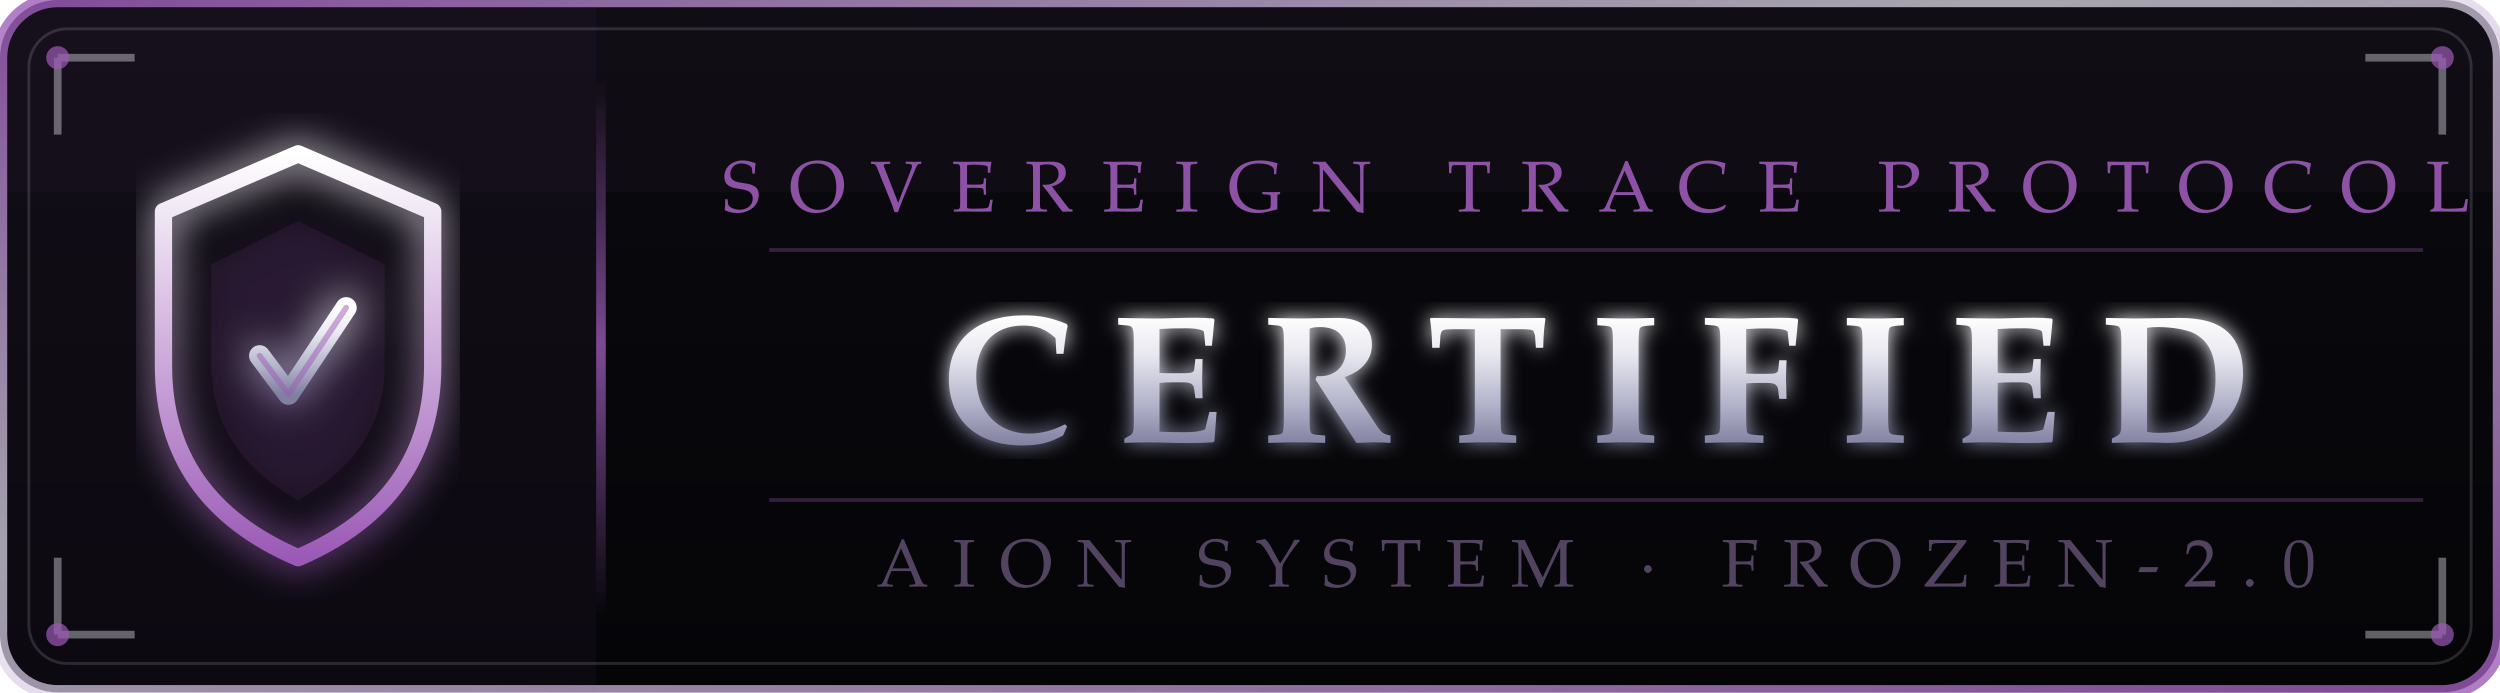
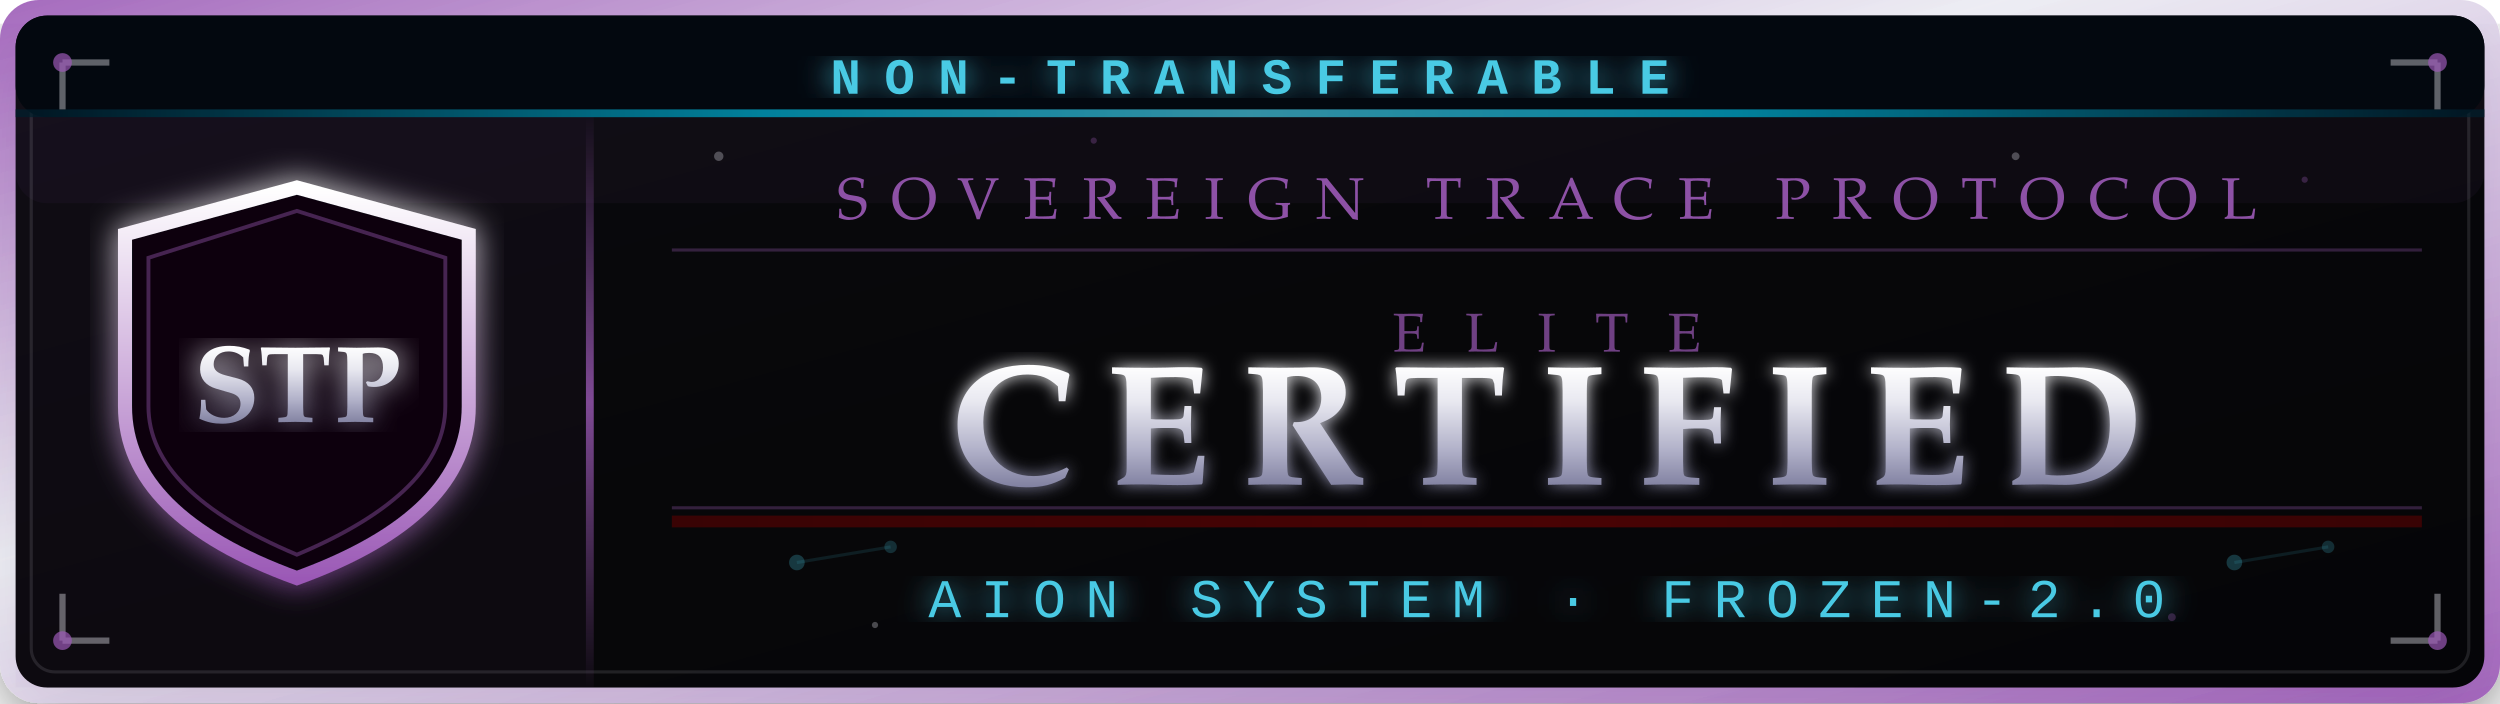
- <svg xmlns="http://www.w3.org/2000/svg" width="260" height="72" viewBox="0 0 260 72">
+ <svg xmlns="http://www.w3.org/2000/svg" viewBox="0 0 320 90" width="320" height="90">
  <defs>
-     <linearGradient id="bg-e" x1="0%" y1="0%" x2="0%" y2="100%">
-       <stop offset="0%" style="stop-color:#0a0a0f;stop-opacity:1" />
-       <stop offset="100%" style="stop-color:#050508;stop-opacity:1" />
+     <linearGradient id="bg-e" x1="0%" y1="0%" x2="100%" y2="100%">
+       <stop offset="0%" stop-color="#0a0a0f" />
+       <stop offset="50%" stop-color="#070709" />
+       <stop offset="100%" stop-color="#050508" />
    </linearGradient>
    <linearGradient id="platinum" x1="0%" y1="0%" x2="0%" y2="100%">
-       <stop offset="0%" style="stop-color:#FFFFFF;stop-opacity:1" />
-       <stop offset="30%" style="stop-color:#E8E8F0;stop-opacity:1" />
-       <stop offset="70%" style="stop-color:#B0B0C8;stop-opacity:1" />
-       <stop offset="100%" style="stop-color:#8080A0;stop-opacity:1" />
+       <stop offset="0%" stop-color="#FFFFFF" />
+       <stop offset="30%" stop-color="#E8E8F0" />
+       <stop offset="70%" stop-color="#B0B0C8" />
+       <stop offset="100%" stop-color="#8080A0" />
    </linearGradient>
    <linearGradient id="border-e" x1="0%" y1="0%" x2="100%" y2="100%">
-       <stop offset="0%" style="stop-color:#9B59B6;stop-opacity:0.8" />
-       <stop offset="40%" style="stop-color:#E8E8F0;stop-opacity:0.7" />
-       <stop offset="100%" style="stop-color:#9B59B6;stop-opacity:0.8" />
+       <stop offset="0%" stop-color="#9B59B6" stop-opacity="0.9" />
+       <stop offset="40%" stop-color="#E8E8F0" stop-opacity="0.8" />
+       <stop offset="100%" stop-color="#9B59B6" stop-opacity="0.9" />
    </linearGradient>
    <linearGradient id="divider-e" x1="0%" y1="0%" x2="0%" y2="100%">
-       <stop offset="0%" style="stop-color:#9B59B6;stop-opacity:0" />
-       <stop offset="50%" style="stop-color:#9B59B6;stop-opacity:0.8" />
-       <stop offset="100%" style="stop-color:#9B59B6;stop-opacity:0" />
+       <stop offset="0%" stop-color="#9B59B6" stop-opacity="0" />
+       <stop offset="50%" stop-color="#9B59B6" stop-opacity="0.8" />
+       <stop offset="100%" stop-color="#9B59B6" stop-opacity="0" />
    </linearGradient>
    <linearGradient id="shield-stroke-e" x1="0%" y1="0%" x2="0%" y2="100%">
-       <stop offset="0%" style="stop-color:#FFFFFF;stop-opacity:1" />
-       <stop offset="100%" style="stop-color:#9B59B6;stop-opacity:1" />
+       <stop offset="0%" stop-color="#FFFFFF" />
+       <stop offset="100%" stop-color="#9B59B6" />
    </linearGradient>
-     <filter id="platglow">
-       <feGaussianBlur stdDeviation="2" result="blur" />
+     <linearGradient id="shieldFill-e" cx="50%" cy="35%" r="65%">
+       <stop offset="0%" stop-color="#1A0F2E" />
+       <stop offset="100%" stop-color="#080510" />
+     </linearGradient>
+     <linearGradient id="aiCyan" x1="0%" y1="0%" x2="100%" y2="0%">
+       <stop offset="0%" stop-color="#001F2E" />
+       <stop offset="30%" stop-color="#00B4D8" />
+       <stop offset="50%" stop-color="#48CAE4" />
+       <stop offset="70%" stop-color="#00B4D8" />
+       <stop offset="100%" stop-color="#001F2E" />
+     </linearGradient>
+     <linearGradient id="crimson" x1="0%" y1="0%" x2="100%" y2="0%">
+       <stop offset="0%" stop-color="#6B0000" />
+       <stop offset="50%" stop-color="#8B0000" />
+       <stop offset="100%" stop-color="#6B0000" />
+     </linearGradient>
+     <filter id="shadowDeep">
+       <feDropShadow dx="0" dy="3" stdDeviation="6" flood-color="#000000" flood-opacity="0.9" />
+     </filter>
+     <filter id="platGlow">
+       <feGaussianBlur in="SourceGraphic" stdDeviation="2" result="blur" />
      <feMerge>
        <feMergeNode in="blur" />
        <feMergeNode in="SourceGraphic" />
      </feMerge>
    </filter>
-     <filter id="softglow-e">
-       <feGaussianBlur stdDeviation="1" result="blur" />
+     <filter id="cyanGlow">
+       <feGaussianBlur in="SourceGraphic" stdDeviation="2" result="blur" />
      <feMerge>
        <feMergeNode in="blur" />
        <feMergeNode in="SourceGraphic" />
      </feMerge>
    </filter>
-     <clipPath id="rounded-e">
-       <rect width="260" height="72" rx="6" ry="6" />
-     </clipPath>
+     <filter id="softGlow">
+       <feGaussianBlur in="SourceGraphic" stdDeviation="1" result="blur" />
+       <feMerge>
+         <feMergeNode in="blur" />
+         <feMergeNode in="SourceGraphic" />
+       </feMerge>
+     </filter>
  </defs>
-   <rect width="260" height="72" rx="6" ry="6" fill="url(#bg-e)" />
-   <rect x="0" y="0" width="260" height="20" rx="0" ry="0" fill="#9B59B6" fill-opacity="0.04" clip-path="url(#rounded-e)" />
-   <rect width="260" height="72" rx="6" ry="6" fill="none" stroke="url(#border-e)" stroke-width="1.5" />
-   <rect x="3" y="3" width="254" height="66" rx="4" ry="4" fill="none" stroke="#E8E8F0" stroke-width="0.3" opacity="0.15" />
-   <rect x="0" y="0" width="62" height="72" fill="#9B59B6" fill-opacity="0.05" clip-path="url(#rounded-e)" />
-   <g transform="translate(31, 36)" filter="url(#platglow)">
-     <path d="M0,-20 L14,-14 L14,2 Q14,16 0,22 Q-14,16 -14,2 L-14,-14 Z" fill="none" stroke="url(#shield-stroke-e)" stroke-width="1.8" stroke-linejoin="round" />
-     <path d="M0,-13 L9,-8.5 L9,2 Q9,11 0,16 Q-9,11 -9,2 L-9,-8.5 Z" fill="#9B59B6" fill-opacity="0.10" />
-     <path d="M-4,1 L-1,5 L5,-4" fill="none" stroke="url(#platinum)" stroke-width="2.2" stroke-linecap="round" stroke-linejoin="round" />
-     <path d="M-4,1 L-1,5 L5,-4" fill="none" stroke="#9B59B6" stroke-width="0.6" stroke-linecap="round" stroke-linejoin="round" opacity="0.5" />
+   <rect width="320" height="90" rx="5" ry="5" fill="url(#border-e)" filter="url(#shadowDeep)" />
+   <rect x="2" y="2" width="316" height="86" rx="4" ry="4" fill="url(#bg-e)" />
+   <rect x="2" y="2" width="316" height="24" rx="4" ry="4" fill="#9B59B6" fill-opacity="0.05" />
+   <rect x="4" y="4" width="312" height="82" rx="3" ry="3" fill="none" stroke="#E8E8F0" stroke-width="0.4" opacity="0.12" />
+   <rect x="2" y="2" width="316" height="13" rx="4" ry="4" fill="#03080F" />
+   <rect x="2" y="14" width="316" height="1" fill="url(#aiCyan)" opacity="0.7" />
+   <text x="160" y="12" font-family="'Courier New', monospace" font-size="6.5" font-weight="bold" letter-spacing="3" fill="#48CAE4" text-anchor="middle" filter="url(#cyanGlow)">NON-TRANSFERABLE</text>
+   <rect x="2" y="15" width="74" height="73" rx="0" fill="#9B59B6" fill-opacity="0.04" />
+   <rect x="75" y="15" width="1" height="73" fill="url(#divider-e)" />
+   <path d="M38,24 L60,30 L60,52 Q60,66 38,74 Q16,66 16,52 L16,30 Z" fill="#0A0510" stroke="url(#shield-stroke-e)" stroke-width="1.8" filter="url(#platGlow)" />
+   <path d="M38,27 L57,33 L57,52 Q57,63 38,71 Q19,63 19,52 L19,33 Z" fill="none" stroke="#9B59B6" stroke-width="0.5" opacity="0.4" />
+   <text x="38" y="54" font-family="'Palatino Linotype', 'Palatino', serif" font-size="14" font-weight="bold" fill="url(#platinum)" text-anchor="middle" filter="url(#platGlow)">STP</text>
+   <text x="198" y="28" font-family="'Palatino Linotype', 'Palatino', 'Book Antiqua', serif" font-size="7.5" font-weight="400" letter-spacing="3" fill="#9B59B6" text-anchor="middle" opacity="0.9">SOVEREIGN TRACE PROTOCOL</text>
+   <line x1="86" y1="32" x2="310" y2="32" stroke="#9B59B6" stroke-width="0.4" opacity="0.3" />
+   <text x="198" y="45" font-family="'Palatino Linotype', 'Palatino', serif" font-size="7" font-weight="400" letter-spacing="5" fill="#9B59B6" text-anchor="middle" opacity="0.7">ELITE</text>
+   <text x="198" y="62" font-family="'Palatino Linotype', 'Palatino', 'Book Antiqua', serif" font-size="22" font-weight="700" letter-spacing="4" fill="url(#platinum)" text-anchor="middle" filter="url(#softGlow)">CERTIFIED</text>
+   <line x1="86" y1="65" x2="310" y2="65" stroke="#9B59B6" stroke-width="0.4" opacity="0.3" />
+   <rect x="86" y="66" width="224" height="1.5" fill="url(#crimson)" opacity="0.5" />
+   <text x="198" y="79" font-family="'Courier New', monospace" font-size="7" letter-spacing="2.5" fill="#48CAE4" text-anchor="middle" filter="url(#cyanGlow)">AION SYSTEM · FROZEN-2.0</text>
+   <circle cx="102" cy="72" r="1" fill="#48CAE4" opacity="0.25" />
+   <circle cx="114" cy="70" r="0.8" fill="#48CAE4" opacity="0.2" />
+   <circle cx="286" cy="72" r="1" fill="#48CAE4" opacity="0.25" />
+   <circle cx="298" cy="70" r="0.8" fill="#48CAE4" opacity="0.2" />
+   <line x1="102" y1="72" x2="114" y2="70" stroke="#48CAE4" stroke-width="0.4" opacity="0.12" />
+   <line x1="286" y1="72" x2="298" y2="70" stroke="#48CAE4" stroke-width="0.4" opacity="0.12" />
+   <g stroke="#E8E8F0" stroke-width="0.8" opacity="0.4">
+     <path d="M8,8 L8,14 M8,8 L14,8" />
+     <path d="M312,8 L312,14 M312,8 L306,8" />
+     <path d="M8,82 L8,76 M8,82 L14,82" />
+     <path d="M312,82 L312,76 M312,82 L306,82" />
  </g>
-   <rect x="62" y="8" width="1" height="56" fill="url(#divider-e)" />
-   <text x="166" y="22" font-family="'Palatino Linotype', 'Palatino', 'Book Antiqua', serif" font-size="7.5" font-weight="400" letter-spacing="3" text-anchor="middle" fill="#9B59B6" opacity="0.9">SOVEREIGN TRACE PROTOCOL</text>
-   <text x="166" y="46" font-family="'Palatino Linotype', 'Palatino', 'Book Antiqua', serif" font-size="19" font-weight="700" letter-spacing="4" text-anchor="middle" fill="url(#platinum)" filter="url(#softglow-e)">CERTIFIED</text>
-   <text x="166" y="61" font-family="'Palatino Linotype', 'Palatino', 'Book Antiqua', serif" font-size="7" font-weight="400" letter-spacing="2.5" text-anchor="middle" fill="#5a4a6a" opacity="0.9">AION SYSTEM · FROZEN-2.0</text>
-   <g stroke="#E8E8F0" stroke-width="0.8" opacity="0.4">
-     <path d="M6,6 L6,14 M6,6 L14,6" />
-     <path d="M254,6 L254,14 M254,6 L246,6" />
-     <path d="M6,66 L6,58 M6,66 L14,66" />
-     <path d="M254,66 L254,58 M254,66 L246,66" />
+   <circle cx="8" cy="8" r="1.2" fill="#9B59B6" opacity="0.7" />
+   <circle cx="312" cy="8" r="1.2" fill="#9B59B6" opacity="0.7" />
+   <circle cx="8" cy="82" r="1.2" fill="#9B59B6" opacity="0.7" />
+   <circle cx="312" cy="82" r="1.2" fill="#9B59B6" opacity="0.7" />
+   <g opacity="0.3">
+     <circle cx="92" cy="20" r="0.6" fill="#E8E8F0" />
+     <circle cx="140" cy="18" r="0.4" fill="#9B59B6" />
+     <circle cx="258" cy="20" r="0.5" fill="#E8E8F0" />
+     <circle cx="295" cy="23" r="0.4" fill="#9B59B6" />
+     <circle cx="112" cy="80" r="0.4" fill="#E8E8F0" />
+     <circle cx="278" cy="79" r="0.5" fill="#9B59B6" />
  </g>
-   <circle cx="6" cy="6" r="1.2" fill="#9B59B6" opacity="0.7" />
-   <circle cx="254" cy="6" r="1.2" fill="#9B59B6" opacity="0.7" />
-   <circle cx="6" cy="66" r="1.2" fill="#9B59B6" opacity="0.7" />
-   <circle cx="254" cy="66" r="1.2" fill="#9B59B6" opacity="0.7" />
-   <line x1="80" y1="26" x2="252" y2="26" stroke="#9B59B6" stroke-width="0.4" opacity="0.3" />
-   <line x1="80" y1="52" x2="252" y2="52" stroke="#9B59B6" stroke-width="0.4" opacity="0.3" />
</svg>
